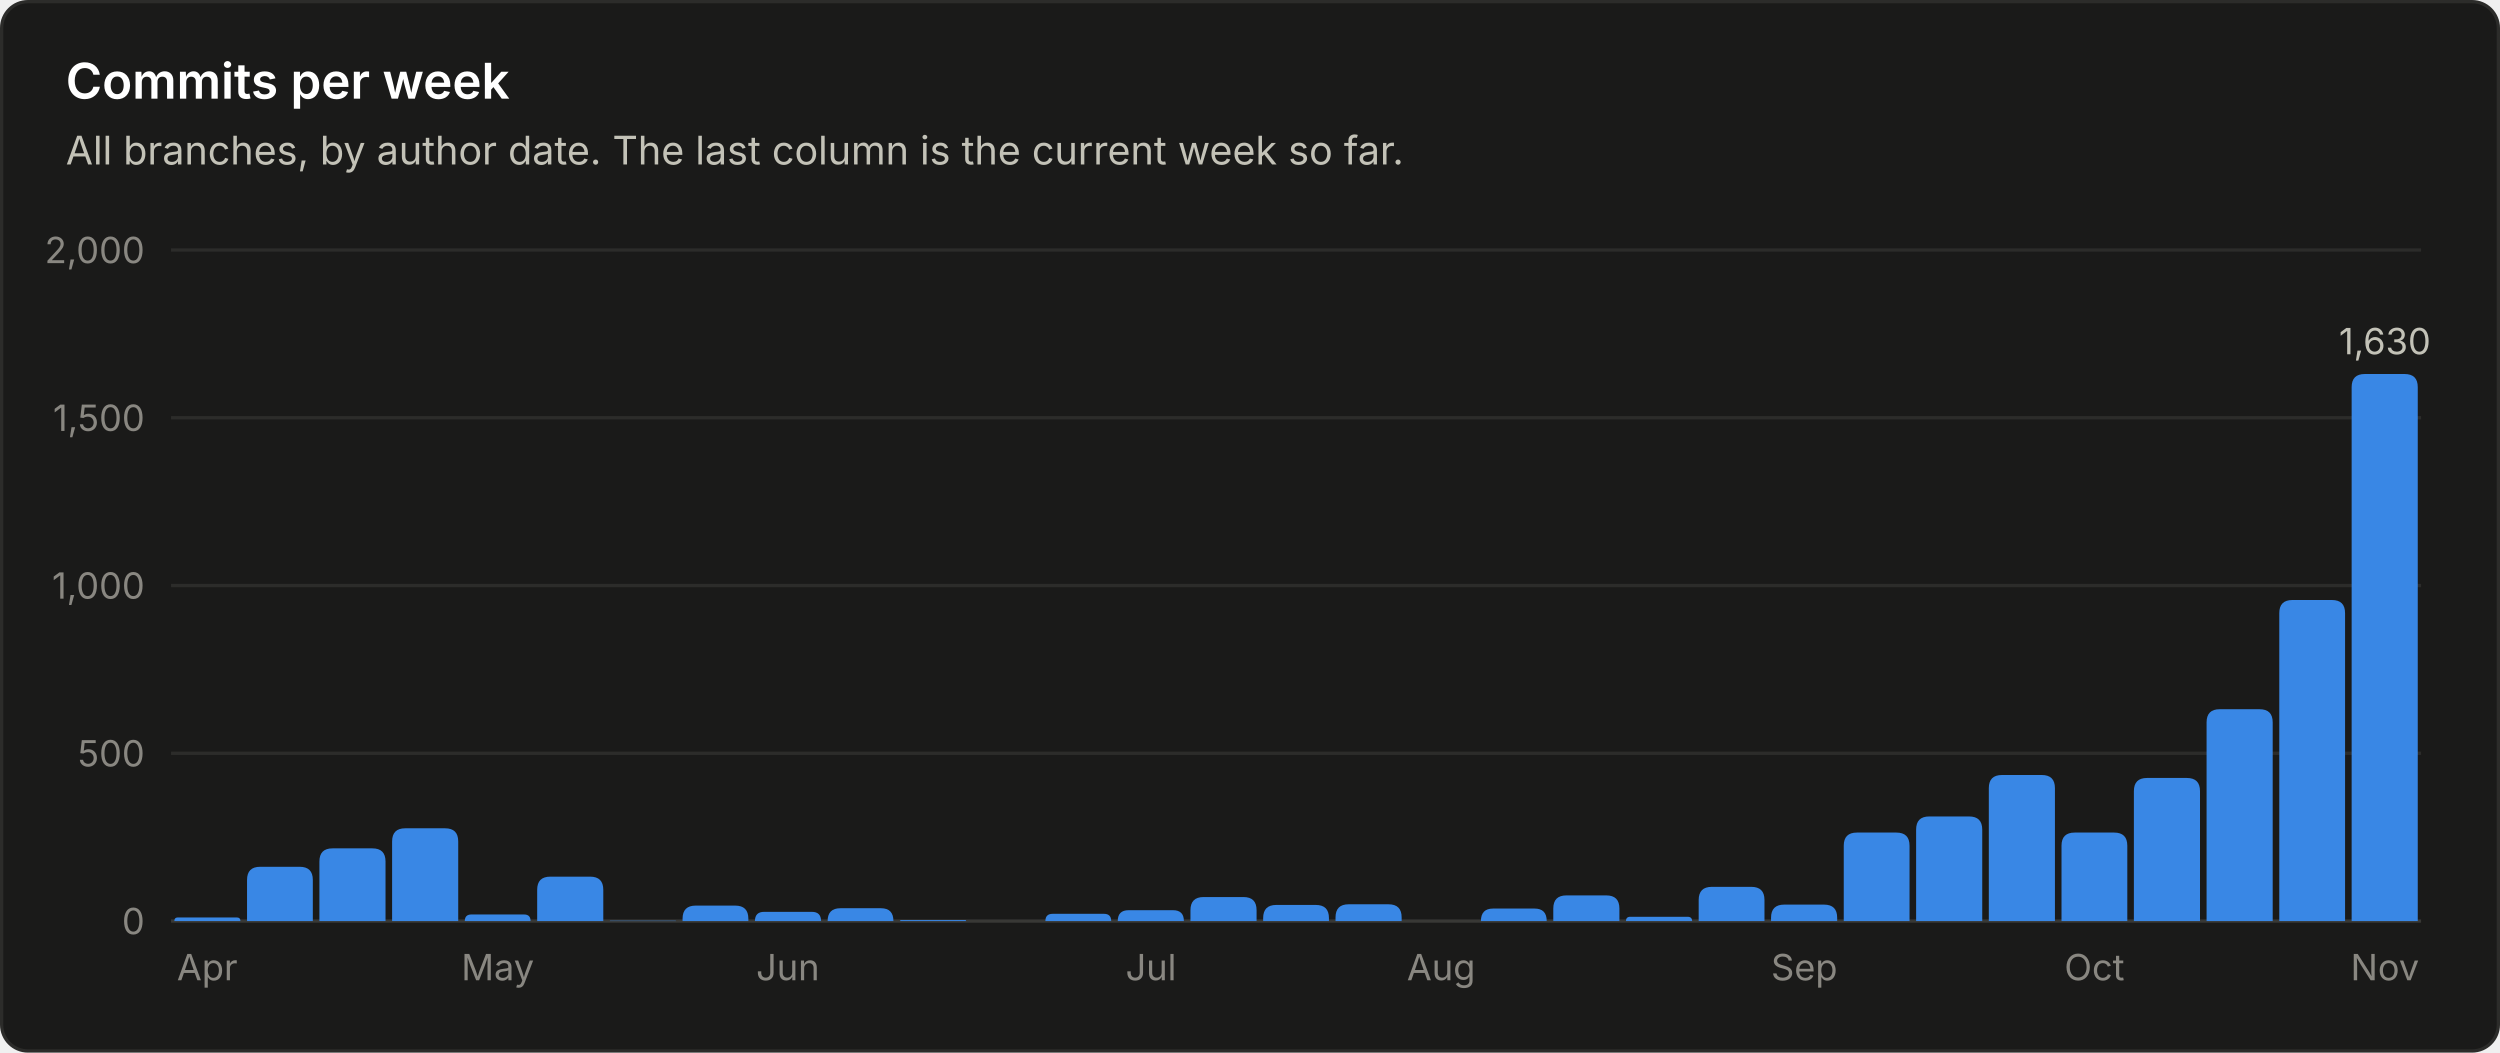
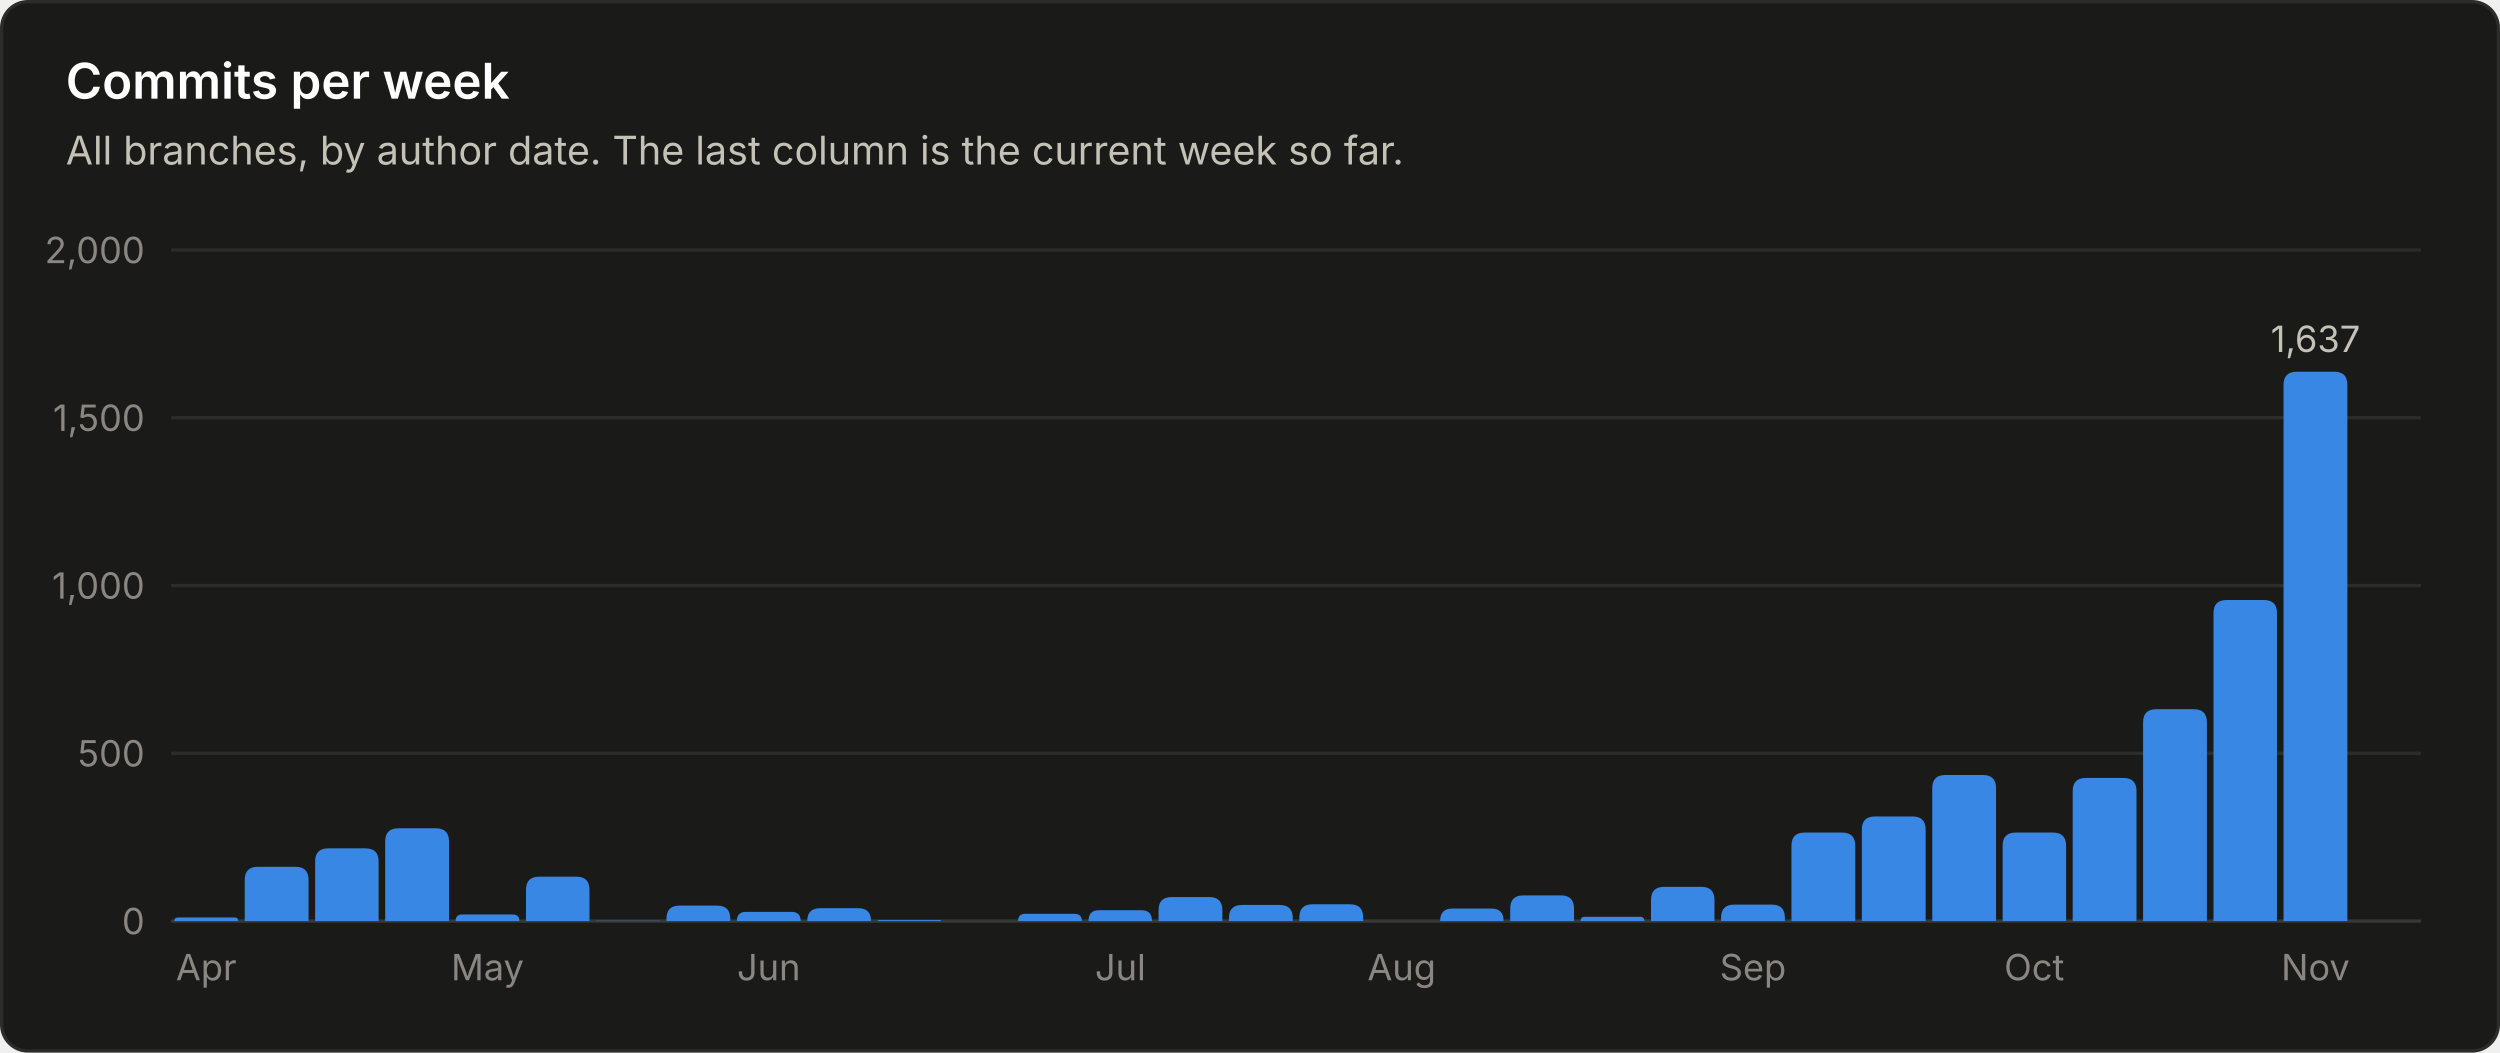
<svg xmlns="http://www.w3.org/2000/svg" viewBox="0 0 760 320" width="760" height="320" role="img" font-family="system-ui, -apple-system, 'Segoe UI', sans-serif">
  <rect x="0.5" y="0.5" width="759" height="319" rx="8" fill="#1a1a19" stroke="#2c2c2a" />
  <text x="20.0" y="30.0" fill="#ffffff" font-size="15" font-weight="600" text-anchor="start">Commits per week</text>
  <text x="20.0" y="50.0" fill="#c3c2b7" font-size="12" font-weight="400" text-anchor="start">All branches, by author date. The last column is the current week so far.</text>
  <line x1="52" y1="280.0" x2="736" y2="280.0" stroke="#383835" stroke-width="1" />
  <text x="44.0" y="284.0" fill="#898781" font-size="11" font-weight="400" text-anchor="end">0</text>
  <line x1="52" y1="229.0" x2="736" y2="229.0" stroke="#2c2c2a" stroke-width="1" />
  <text x="44.0" y="233.0" fill="#898781" font-size="11" font-weight="400" text-anchor="end">500</text>
  <line x1="52" y1="178.0" x2="736" y2="178.0" stroke="#2c2c2a" stroke-width="1" />
  <text x="44.0" y="182.0" fill="#898781" font-size="11" font-weight="400" text-anchor="end">1,000</text>
  <line x1="52" y1="127.0" x2="736" y2="127.0" stroke="#2c2c2a" stroke-width="1" />
  <text x="44.0" y="131.0" fill="#898781" font-size="11" font-weight="400" text-anchor="end">1,500</text>
  <line x1="52" y1="76.0" x2="736" y2="76.0" stroke="#2c2c2a" stroke-width="1" />
  <text x="44.0" y="80.0" fill="#898781" font-size="11" font-weight="400" text-anchor="end">2,000</text>
-   <path d="M53.0 280.0 V280.0 Q53.0 278.9 54.1 278.9 H71.9 Q73.1 278.9 73.1 280.0 V280.0 Z" fill="#3987e5" />
-   <text x="63.0" y="298.0" fill="#898781" font-size="11" font-weight="400" text-anchor="middle">Apr</text>
-   <path d="M75.1 280.0 V267.5 Q75.1 263.5 79.1 263.5 H91.1 Q95.1 263.5 95.1 267.5 V280.0 Z" fill="#3987e5" />
-   <path d="M97.1 280.0 V261.9 Q97.1 257.9 101.1 257.9 H113.2 Q117.2 257.9 117.2 261.9 V280.0 Z" fill="#3987e5" />
-   <path d="M119.2 280.0 V255.8 Q119.2 251.8 123.2 251.8 H135.3 Q139.3 251.8 139.3 255.8 V280.0 Z" fill="#3987e5" />
-   <path d="M141.3 280.0 V280.0 Q141.3 278.0 143.3 278.0 H159.3 Q161.3 278.0 161.3 280.0 V280.0 Z" fill="#3987e5" />
-   <text x="151.3" y="298.0" fill="#898781" font-size="11" font-weight="400" text-anchor="middle">May</text>
-   <path d="M163.3 280.0 V270.5 Q163.3 266.5 167.3 266.5 H179.4 Q183.4 266.5 183.4 270.5 V280.0 Z" fill="#3987e5" />
-   <path d="M185.4 280.0 V280.0 Q185.4 279.9 185.5 279.9 H205.3 Q205.5 279.9 205.5 280.0 V280.0 Z" fill="#3987e5" />
-   <path d="M207.5 280.0 V279.3 Q207.5 275.3 211.5 275.3 H223.5 Q227.5 275.3 227.5 279.3 V280.0 Z" fill="#3987e5" />
-   <path d="M229.5 280.0 V280.0 Q229.5 277.2 232.3 277.2 H246.8 Q249.6 277.2 249.6 280.0 V280.0 Z" fill="#3987e5" />
-   <text x="239.5" y="298.0" fill="#898781" font-size="11" font-weight="400" text-anchor="middle">Jun</text>
-   <path d="M251.6 280.0 V280.0 Q251.6 276.1 255.5 276.1 H267.8 Q271.6 276.1 271.6 280.0 V280.0 Z" fill="#3987e5" />
-   <path d="M273.6 280.0 V280.0 Q273.6 279.7 274.0 279.7 H293.4 Q293.7 279.7 293.7 280.0 V280.0 Z" fill="#3987e5" />
-   <path d="M317.8 280.0 V280.0 Q317.8 277.8 320.0 277.8 H335.6 Q337.8 277.8 337.8 280.0 V280.0 Z" fill="#3987e5" />
-   <path d="M339.8 280.0 V280.0 Q339.8 276.7 343.1 276.7 H356.6 Q359.9 276.7 359.9 280.0 V280.0 Z" fill="#3987e5" />
-   <text x="349.9" y="298.0" fill="#898781" font-size="11" font-weight="400" text-anchor="middle">Jul</text>
-   <path d="M361.9 280.0 V276.7 Q361.9 272.7 365.9 272.7 H378.0 Q382.0 272.7 382.0 276.7 V280.0 Z" fill="#3987e5" />
-   <path d="M384.0 280.0 V279.1 Q384.0 275.1 388.0 275.1 H400.0 Q404.0 275.1 404.0 279.1 V280.0 Z" fill="#3987e5" />
-   <path d="M406.0 280.0 V278.9 Q406.0 274.9 410.0 274.9 H422.1 Q426.1 274.9 426.1 278.9 V280.0 Z" fill="#3987e5" />
-   <text x="438.1" y="298.0" fill="#898781" font-size="11" font-weight="400" text-anchor="middle">Aug</text>
-   <path d="M450.2 280.0 V280.0 Q450.2 276.2 453.9 276.2 H466.5 Q470.2 276.2 470.2 280.0 V280.0 Z" fill="#3987e5" />
-   <path d="M472.2 280.0 V276.2 Q472.2 272.2 476.2 272.2 H488.3 Q492.3 272.2 492.3 276.2 V280.0 Z" fill="#3987e5" />
-   <path d="M494.3 280.0 V280.0 Q494.3 278.7 495.6 278.7 H513.0 Q514.4 278.7 514.4 280.0 V280.0 Z" fill="#3987e5" />
-   <path d="M516.4 280.0 V273.6 Q516.4 269.6 520.4 269.6 H532.4 Q536.4 269.6 536.4 273.6 V280.0 Z" fill="#3987e5" />
-   <path d="M538.4 280.0 V279.0 Q538.4 275.0 542.4 275.0 H554.5 Q558.5 275.0 558.5 279.0 V280.0 Z" fill="#3987e5" />
-   <text x="548.5" y="298.0" fill="#898781" font-size="11" font-weight="400" text-anchor="middle">Sep</text>
-   <path d="M560.5 280.0 V257.1 Q560.5 253.1 564.5 253.1 H576.5 Q580.5 253.1 580.5 257.1 V280.0 Z" fill="#3987e5" />
-   <path d="M582.5 280.0 V252.2 Q582.5 248.2 586.5 248.2 H598.6 Q602.6 248.2 602.6 252.2 V280.0 Z" fill="#3987e5" />
-   <path d="M604.6 280.0 V239.6 Q604.6 235.6 608.6 235.6 H620.7 Q624.7 235.6 624.7 239.6 V280.0 Z" fill="#3987e5" />
-   <path d="M626.7 280.0 V257.1 Q626.7 253.1 630.7 253.1 H642.7 Q646.7 253.1 646.7 257.1 V280.0 Z" fill="#3987e5" />
-   <text x="636.7" y="298.0" fill="#898781" font-size="11" font-weight="400" text-anchor="middle">Oct</text>
-   <path d="M648.7 280.0 V240.5 Q648.7 236.5 652.7 236.5 H664.8 Q668.8 236.5 668.8 240.5 V280.0 Z" fill="#3987e5" />
-   <path d="M670.8 280.0 V219.6 Q670.8 215.6 674.8 215.6 H686.9 Q690.9 215.6 690.9 219.6 V280.0 Z" fill="#3987e5" />
-   <path d="M692.9 280.0 V186.4 Q692.9 182.4 696.9 182.4 H708.9 Q712.9 182.4 712.9 186.4 V280.0 Z" fill="#3987e5" />
-   <path d="M714.9 280.0 V117.7 Q714.9 113.7 718.9 113.7 H731.0 Q735.0 113.7 735.0 117.7 V280.0 Z" fill="#3987e5" />
-   <text x="725.0" y="107.7" fill="#c3c2b7" font-size="11" font-weight="400" text-anchor="middle">1,630</text>
-   <text x="725.0" y="298.0" fill="#898781" font-size="11" font-weight="400" text-anchor="middle">Nov</text>
+   <path d="M53.0 280.0 V280.0 Q53.0 278.9 54.1 278.9 H71.3 Q72.4 278.9 72.4 280.0 V280.0 Z" fill="#3987e5" />
+   <text x="62.7" y="298.0" fill="#898781" font-size="11" font-weight="400" text-anchor="middle">Apr</text>
+   <path d="M74.4 280.0 V267.5 Q74.4 263.5 78.4 263.5 H89.8 Q93.8 263.5 93.8 267.5 V280.0 Z" fill="#3987e5" />
+   <path d="M95.8 280.0 V261.9 Q95.8 257.9 99.8 257.9 H111.1 Q115.1 257.9 115.1 261.9 V280.0 Z" fill="#3987e5" />
+   <path d="M117.1 280.0 V255.8 Q117.1 251.8 121.1 251.8 H132.5 Q136.5 251.8 136.5 255.8 V280.0 Z" fill="#3987e5" />
+   <path d="M138.5 280.0 V280.0 Q138.5 278.0 140.5 278.0 H155.8 Q157.9 278.0 157.9 280.0 V280.0 Z" fill="#3987e5" />
+   <text x="148.2" y="298.0" fill="#898781" font-size="11" font-weight="400" text-anchor="middle">May</text>
+   <path d="M159.9 280.0 V270.5 Q159.9 266.5 163.9 266.5 H175.2 Q179.2 266.5 179.2 270.5 V280.0 Z" fill="#3987e5" />
+   <path d="M181.2 280.0 V280.0 Q181.2 279.9 181.4 279.9 H200.5 Q200.6 279.9 200.6 280.0 V280.0 Z" fill="#3987e5" />
+   <path d="M202.6 280.0 V279.3 Q202.6 275.3 206.6 275.3 H218.0 Q222.0 275.3 222.0 279.3 V280.0 Z" fill="#3987e5" />
+   <path d="M224.0 280.0 V280.0 Q224.0 277.2 226.8 277.2 H240.6 Q243.4 277.2 243.4 280.0 V280.0 Z" fill="#3987e5" />
+   <text x="233.7" y="298.0" fill="#898781" font-size="11" font-weight="400" text-anchor="middle">Jun</text>
+   <path d="M245.4 280.0 V280.0 Q245.4 276.1 249.3 276.1 H260.9 Q264.8 276.1 264.8 280.0 V280.0 Z" fill="#3987e5" />
+   <path d="M266.8 280.0 V280.0 Q266.8 279.7 267.1 279.7 H285.8 Q286.1 279.7 286.1 280.0 V280.0 Z" fill="#3987e5" />
+   <path d="M309.5 280.0 V280.0 Q309.5 277.8 311.7 277.8 H326.6 Q328.9 277.8 328.9 280.0 V280.0 Z" fill="#3987e5" />
+   <path d="M330.9 280.0 V280.0 Q330.9 276.7 334.1 276.7 H347.0 Q350.2 276.7 350.2 280.0 V280.0 Z" fill="#3987e5" />
+   <text x="340.6" y="298.0" fill="#898781" font-size="11" font-weight="400" text-anchor="middle">Jul</text>
+   <path d="M352.2 280.0 V276.7 Q352.2 272.7 356.2 272.7 H367.6 Q371.6 272.7 371.6 276.7 V280.0 Z" fill="#3987e5" />
+   <path d="M373.6 280.0 V279.1 Q373.6 275.1 377.6 275.1 H389.0 Q393.0 275.1 393.0 279.1 V280.0 Z" fill="#3987e5" />
+   <path d="M395.0 280.0 V278.9 Q395.0 274.9 399.0 274.9 H410.4 Q414.4 274.9 414.4 278.9 V280.0 Z" fill="#3987e5" />
+   <text x="426.1" y="298.0" fill="#898781" font-size="11" font-weight="400" text-anchor="middle">Aug</text>
+   <path d="M437.8 280.0 V280.0 Q437.8 276.2 441.5 276.2 H453.4 Q457.1 276.2 457.1 280.0 V280.0 Z" fill="#3987e5" />
+   <path d="M459.1 280.0 V276.2 Q459.1 272.2 463.1 272.2 H474.5 Q478.5 272.2 478.5 276.2 V280.0 Z" fill="#3987e5" />
+   <path d="M480.5 280.0 V280.0 Q480.5 278.7 481.8 278.7 H498.5 Q499.9 278.7 499.9 280.0 V280.0 Z" fill="#3987e5" />
+   <path d="M501.9 280.0 V273.6 Q501.9 269.6 505.9 269.6 H517.2 Q521.2 269.6 521.2 273.6 V280.0 Z" fill="#3987e5" />
+   <path d="M523.2 280.0 V279.0 Q523.2 275.0 527.2 275.0 H538.6 Q542.6 275.0 542.6 279.0 V280.0 Z" fill="#3987e5" />
+   <text x="532.9" y="298.0" fill="#898781" font-size="11" font-weight="400" text-anchor="middle">Sep</text>
+   <path d="M544.6 280.0 V257.1 Q544.6 253.1 548.6 253.1 H560.0 Q564.0 253.1 564.0 257.1 V280.0 Z" fill="#3987e5" />
+   <path d="M566.0 280.0 V252.2 Q566.0 248.2 570.0 248.2 H581.4 Q585.4 248.2 585.4 252.2 V280.0 Z" fill="#3987e5" />
+   <path d="M587.4 280.0 V239.6 Q587.4 235.6 591.4 235.6 H602.8 Q606.8 235.6 606.8 239.6 V280.0 Z" fill="#3987e5" />
+   <path d="M608.8 280.0 V257.1 Q608.8 253.1 612.8 253.1 H624.1 Q628.1 253.1 628.1 257.1 V280.0 Z" fill="#3987e5" />
+   <text x="618.4" y="298.0" fill="#898781" font-size="11" font-weight="400" text-anchor="middle">Oct</text>
+   <path d="M630.1 280.0 V240.5 Q630.1 236.5 634.1 236.5 H645.5 Q649.5 236.5 649.5 240.5 V280.0 Z" fill="#3987e5" />
+   <path d="M651.5 280.0 V219.6 Q651.5 215.6 655.5 215.6 H666.9 Q670.9 215.6 670.9 219.6 V280.0 Z" fill="#3987e5" />
+   <path d="M672.9 280.0 V186.4 Q672.9 182.4 676.9 182.4 H688.2 Q692.2 182.4 692.2 186.4 V280.0 Z" fill="#3987e5" />
+   <path d="M694.2 280.0 V117.0 Q694.2 113.0 698.2 113.0 H709.6 Q713.6 113.0 713.6 117.0 V280.0 Z" fill="#3987e5" />
+   <text x="703.9" y="107.0" fill="#c3c2b7" font-size="11" font-weight="400" text-anchor="middle">1,637</text>
+   <text x="703.9" y="298.0" fill="#898781" font-size="11" font-weight="400" text-anchor="middle">Nov</text>
</svg>
